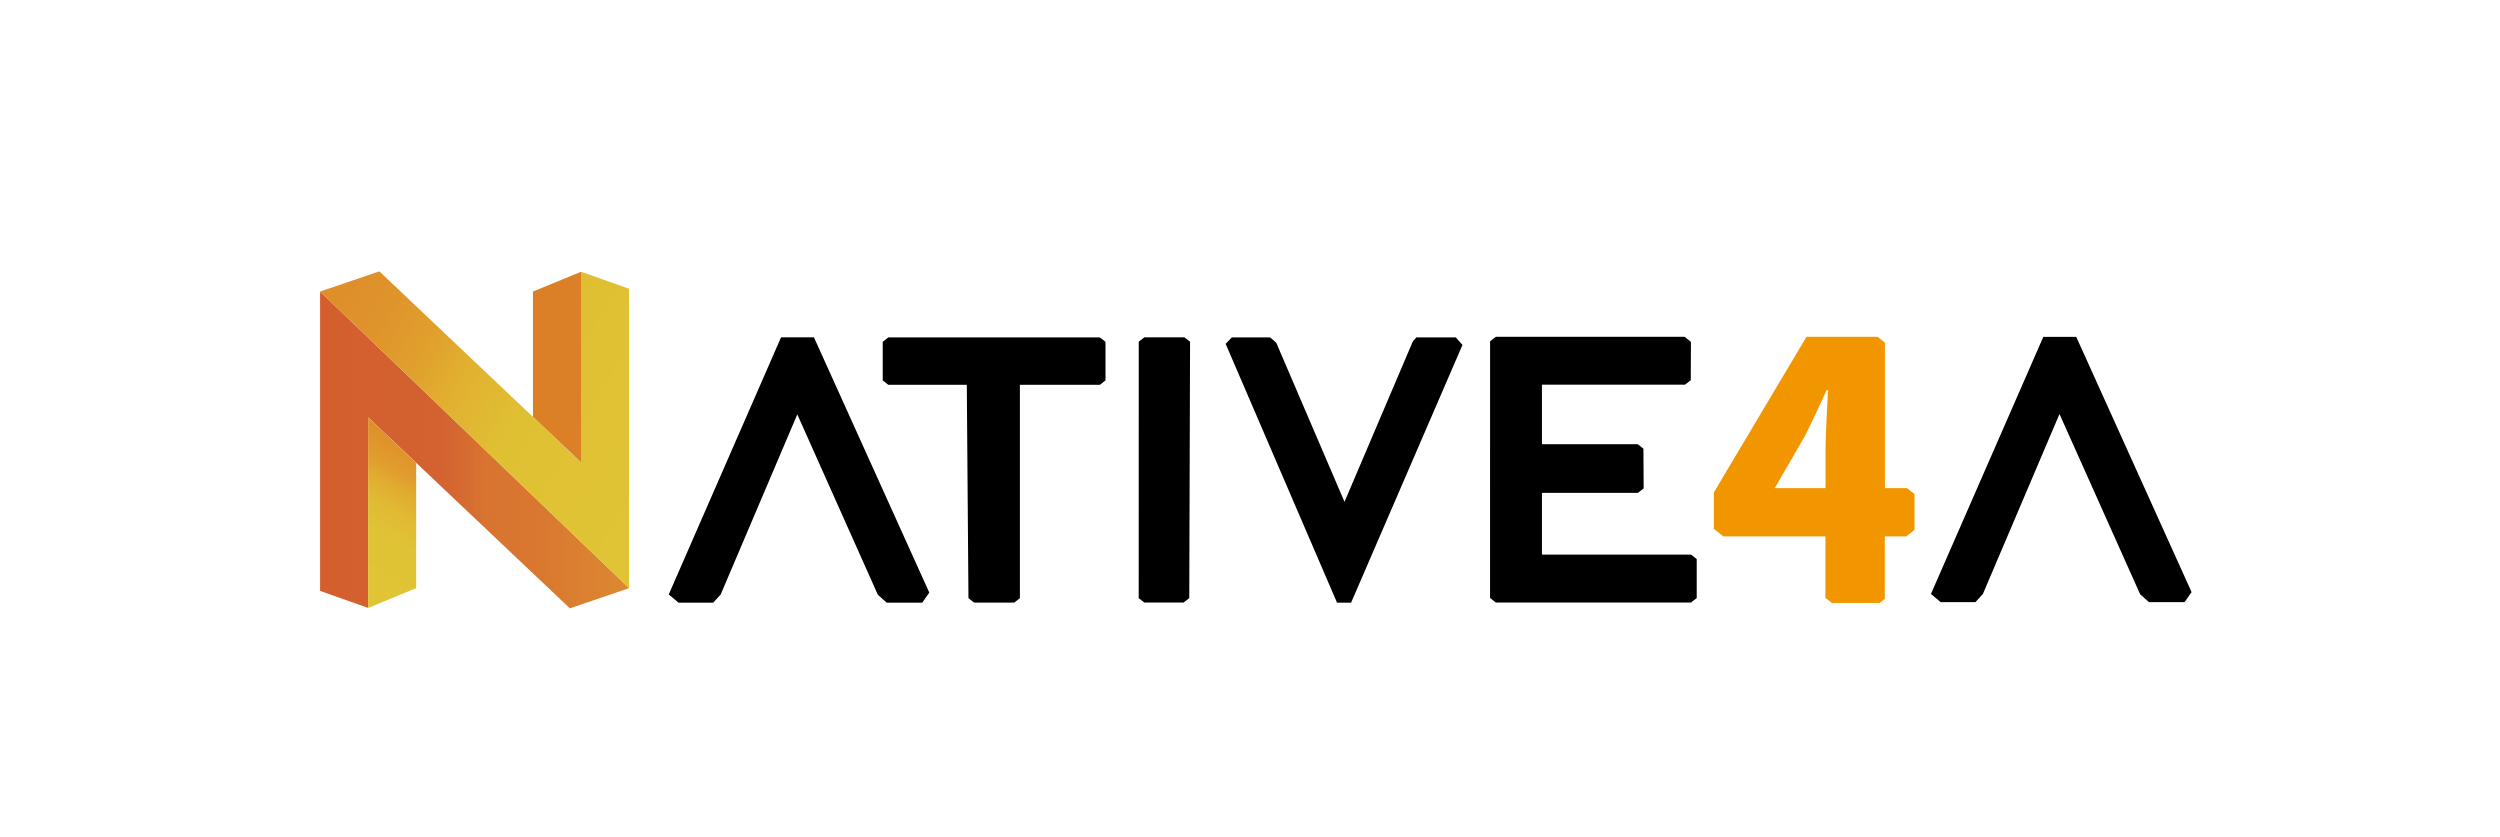
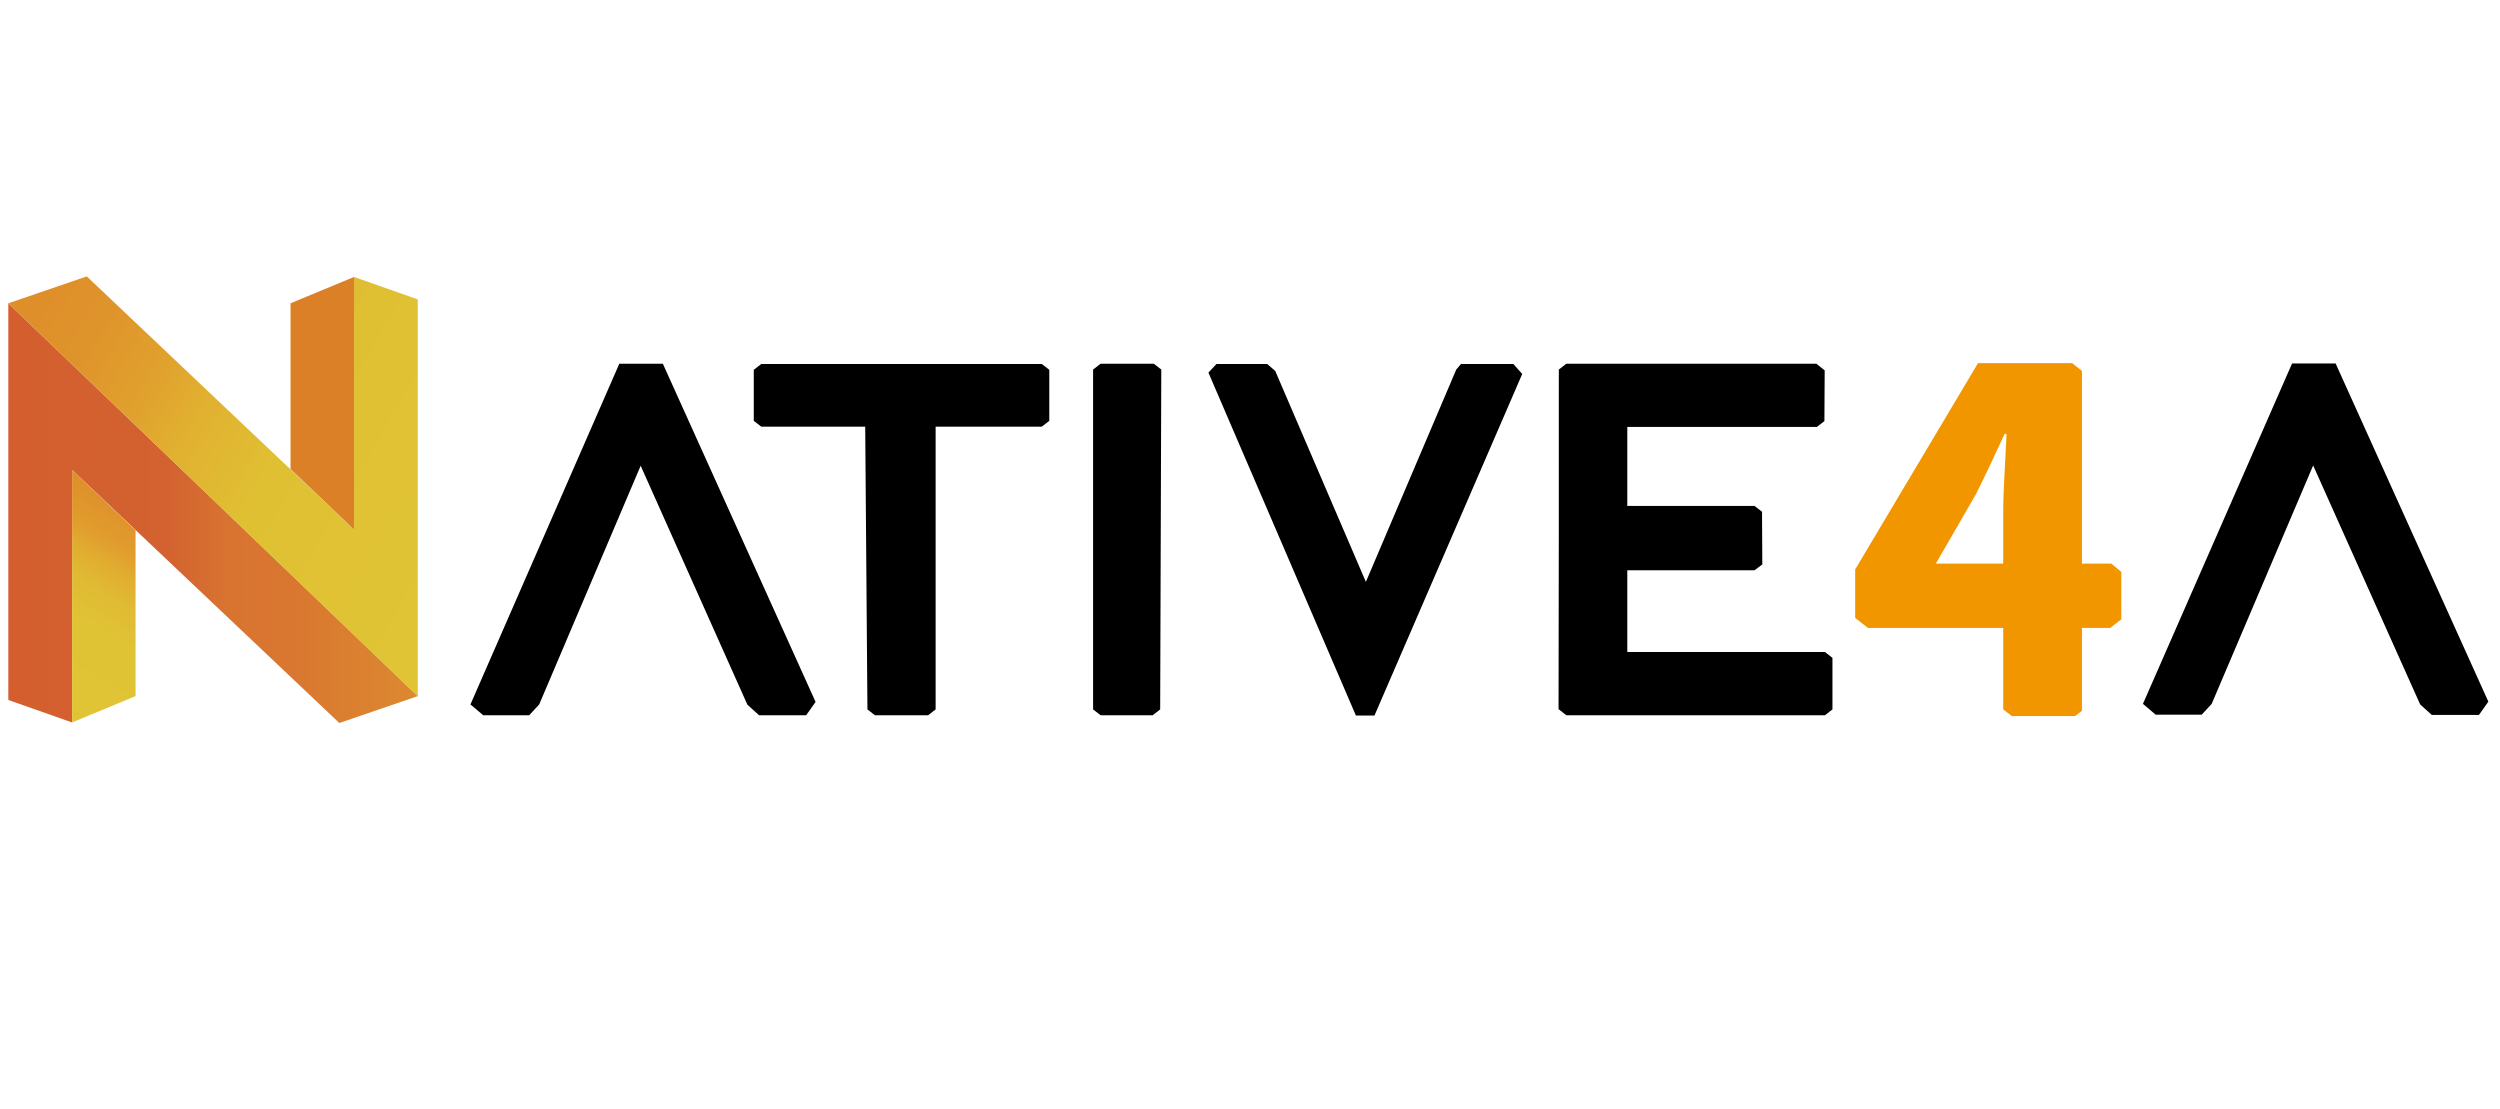
- <svg xmlns="http://www.w3.org/2000/svg" id="圖層_1" data-name="圖層 1" viewBox="0 0 1195 400">
-   <defs>
-     <style>.cls-1{fill:url(#未命名漸層_48);}.cls-2{fill:url(#未命名漸層_50);}.cls-3{fill:url(#未命名漸層_49);}.cls-4{fill:#dc8027;}.cls-5{fill:#f29600;}.cls-6{fill:none;}</style>
-     <linearGradient id="未命名漸層_48" x1="153" y1="215.07" x2="300.67" y2="215.07" gradientUnits="userSpaceOnUse">
-       <stop offset="0" stop-color="#d45e2e" />
-       <stop offset="0.39" stop-color="#d36230" />
-       <stop offset="0.54" stop-color="#d87430" />
-       <stop offset="0.68" stop-color="#d97630" />
-       <stop offset="1" stop-color="#dc8930" />
-     </linearGradient>
-     <linearGradient id="未命名漸層_50" x1="209.04" y1="202.93" x2="169.6" y2="271.23" gradientUnits="userSpaceOnUse">
-       <stop offset="0" stop-color="#dc8027" />
-       <stop offset="0.09" stop-color="#dd8829" />
-       <stop offset="0.37" stop-color="#e19d2d" />
-       <stop offset="0.46" stop-color="#e1ac30" />
-       <stop offset="0.58" stop-color="#e0ba33" />
-       <stop offset="0.73" stop-color="#e0c235" />
-       <stop offset="1" stop-color="#e0c435" />
-     </linearGradient>
-     <linearGradient id="未命名漸層_49" x1="148.53" y1="121.75" x2="320.68" y2="221.14" gradientUnits="userSpaceOnUse">
-       <stop offset="0.12" stop-color="#df8f2a" />
-       <stop offset="0.23" stop-color="#df942b" />
-       <stop offset="0.36" stop-color="#e0a12d" />
-       <stop offset="0.45" stop-color="#e1af30" />
-       <stop offset="0.63" stop-color="#e0c033" />
-       <stop offset="1" stop-color="#e0c435" />
-     </linearGradient>
-   </defs>
-   <path d="M319.67,284.14l4.63,3.92h16.62l3.58-3.92,36.61-86.06,38.51,86.23,4.21,3.75h17l3.37-4.8-55.13-122H373.33Z" />
-   <path d="M421.94,181.84l2.68,2.1h37.51q.39,51,.79,102l2.69,2.1h19.21l2.69-2.11q0-51,0-102h38.26l2.66-2.1V163.4l-2.7-2.11H424.62l-2.68,2.1Z" />
-   <path d="M544.3,285.94,547,288l18.78,0,2.69-2.11q.19-61.27.38-122.55l-2.69-2.1H547l-2.68,2.1Q544.29,224.68,544.3,285.94Z" />
-   <polygon points="639.09 288.06 645.83 288.06 699.06 164.88 695.91 161.29 676.97 161.29 675.29 163.3 642.67 239.88 610.05 163.83 607.11 161.29 588.8 161.29 585.86 164.36 639.09 288.06" />
-   <path d="M712.25,285.83,715,288h93.32l2.71-2.13V267.22l-2.72-2.13H737.05V235.6H782.9l2.77-2.14q-.06-9.5-.11-19l-2.72-2.13H737.05V183.87h68.39c.91-.71,1.82-1.42,2.74-2.12l.09-18.33-3-2.42H715l-2.74,2.12Q712.26,224.47,712.25,285.83Z" />
-   <path class="cls-1" d="M153,282.46l23,8.13V199.51l96.4,91.28,28.31-9.66L153,139.35Z" />
-   <polygon class="cls-2" points="198.93 281.13 175.96 290.59 175.96 199.51 198.93 221.26 198.93 281.13" />
-   <path class="cls-3" d="M300.68,138l-23-8.13V221L181.32,129.7,153,139.36,300.68,281.14Z" />
-   <polygon class="cls-4" points="254.75 139.36 277.72 129.91 277.72 220.98 254.75 199.24 254.75 139.36" />
-   <path d="M923,283.9l4.63,3.93h16.62l3.58-3.93,36.61-86L1023,284.08l4.21,3.75h17l3.37-4.8-55.13-122H976.7Z" />
-   <line class="cls-5" x1="897.58" y1="161.06" x2="901" y2="161" />
-   <path class="cls-6" d="M862.87,208.19l-14.54,25.14h24.28V214.69c0-8,.86-20.18,1.2-28.21h-.68C869.88,193.66,866.46,201,862.87,208.19Z" />
-   <path class="cls-5" d="M911.56,233.33H901V163.8L897.5,161h-34l-44.28,74.38v17.46l4.58,3.57h48.76v29.4l3.09,2.4h22.81l2.48-1.93V256.41h10.19l4-3.12V236.15Zm-38.95-18.64v18.64H848.33l14.54-25.14c3.59-7.18,7-14.53,10.26-21.71h.68C873.47,194.51,872.61,206.65,872.61,214.69Z" />
+ <svg xmlns="http://www.w3.org/2000/svg" version="1.1" id="圖層_1" x="0px" y="0px" viewBox="0 0 901.8 400" style="enable-background:new 0 0 901.8 400;" xml:space="preserve">
+   <style type="text/css">
+ 	.st0{fill:url(#SVGID_1_);}
+ 	.st1{fill:url(#SVGID_00000157988187605178067740000008356522275510337679_);}
+ 	.st2{fill:url(#SVGID_00000132786958746962942090000009190465936095330477_);}
+ 	.st3{fill:#DC8027;}
+ 	.st4{fill:none;}
+ 	.st5{fill:#F29600;}
+ </style>
+   <path d="M169.7,254.1l4.6,3.9h16.6l3.6-3.9l36.6-86.1l38.5,86.2l4.2,3.8h17l3.4-4.8l-55.1-122h-15.7L169.7,254.1z" />
+   <path d="M271.9,151.8l2.7,2.1h37.5c0.3,34,0.5,68,0.8,102l2.7,2.1h19.2l2.7-2.1c0-34,0-68,0-102h38.3l2.7-2.1v-18.4l-2.7-2.1H274.6  l-2.7,2.1V151.8z" />
+   <path d="M394.3,255.9l2.7,2.1h18.8l2.7-2.1c0.1-40.8,0.3-81.7,0.4-122.6l-2.7-2.1H397l-2.7,2.1C394.3,174.2,394.3,215.1,394.3,255.9  z" />
+   <polygon points="489.1,258.1 495.8,258.1 549.1,134.9 545.9,131.3 527,131.3 525.3,133.3 492.7,209.9 460,133.8 457.1,131.3   438.8,131.3 435.9,134.4 " />
+   <path d="M562.2,255.8l2.8,2.2h93.3l2.7-2.1v-18.6l-2.7-2.1H587v-29.5h45.9l2.8-2.1c0-6.3-0.1-12.7-0.1-19l-2.7-2.1H587v-28.5h68.4  c0.9-0.7,1.8-1.4,2.7-2.1l0.1-18.3l-3-2.4H565l-2.7,2.1C562.3,174,562.3,214.9,562.2,255.8z" />
+   <linearGradient id="SVGID_1_" gradientUnits="userSpaceOnUse" x1="3" y1="216.93" x2="150.71" y2="216.93" gradientTransform="matrix(1 0 0 -1 0 402)">
+     <stop offset="0" style="stop-color:#D45E2E" />
+     <stop offset="0.39" style="stop-color:#D36230" />
+     <stop offset="0.54" style="stop-color:#D87430" />
+     <stop offset="0.68" style="stop-color:#D97630" />
+     <stop offset="1" style="stop-color:#DC8930" />
+   </linearGradient>
+   <path class="st0" d="M3,252.5l23,8.1v-91.1l96.4,91.3l28.3-9.7L3,109.4V252.5z" />
+   <linearGradient id="SVGID_00000126313758660655570390000012719740493549435577_" gradientUnits="userSpaceOnUse" x1="59.037" y1="229.072" x2="19.595" y2="160.768" gradientTransform="matrix(1 0 0 -1 0 402)">
+     <stop offset="0" style="stop-color:#DC8027" />
+     <stop offset="9.000000e-02" style="stop-color:#DD8829" />
+     <stop offset="0.37" style="stop-color:#E19D2D" />
+     <stop offset="0.46" style="stop-color:#E1AC30" />
+     <stop offset="0.58" style="stop-color:#E0BA33" />
+     <stop offset="0.73" style="stop-color:#E0C235" />
+     <stop offset="1" style="stop-color:#E0C435" />
+   </linearGradient>
+   <polygon style="fill:url(#SVGID_00000126313758660655570390000012719740493549435577_);" points="48.9,251.1 26,260.6 26,169.5   48.9,191.3 " />
+   <linearGradient id="SVGID_00000072276337043415255060000011252807750072698271_" gradientUnits="userSpaceOnUse" x1="-1.46" y1="310.267" x2="170.693" y2="210.876" gradientTransform="matrix(1 0 0 -1 0 402)">
+     <stop offset="0.12" style="stop-color:#DF8F2A" />
+     <stop offset="0.23" style="stop-color:#DF942B" />
+     <stop offset="0.36" style="stop-color:#E0A12D" />
+     <stop offset="0.45" style="stop-color:#E1AF30" />
+     <stop offset="0.63" style="stop-color:#E0C033" />
+     <stop offset="1" style="stop-color:#E0C435" />
+   </linearGradient>
+   <path style="fill:url(#SVGID_00000072276337043415255060000011252807750072698271_);" d="M150.7,108l-23-8.1V191L31.3,99.7L3,109.4  l147.7,141.8V108z" />
+   <polygon class="st3" points="104.8,109.4 127.7,99.9 127.7,191 104.8,169.2 " />
+   <path d="M773,253.9l4.6,3.9h16.6l3.6-3.9l36.6-86l38.6,86.2l4.2,3.8h17l3.4-4.8l-55.1-122h-15.7L773,253.9z" />
+   <line class="st4" x1="747.6" y1="131.1" x2="751" y2="131" />
+   <path class="st4" d="M712.9,178.2l-14.5,25.1h24.3v-18.6c0-8,0.9-20.2,1.2-28.2h-0.7C719.9,163.7,716.5,171,712.9,178.2z" />
+   <path class="st5" d="M761.6,203.3H751v-69.5l-3.5-2.8h-34l-44.3,74.4v17.5l4.6,3.6h48.8v29.4l3.1,2.4h22.8l2.5-1.9v-29.9h10.2l4-3.1  v-17.1L761.6,203.3z M722.6,184.7v18.6h-24.3l14.5-25.1c3.6-7.2,7-14.5,10.3-21.7h0.7C723.5,164.5,722.6,176.6,722.6,184.7z" />
</svg>
